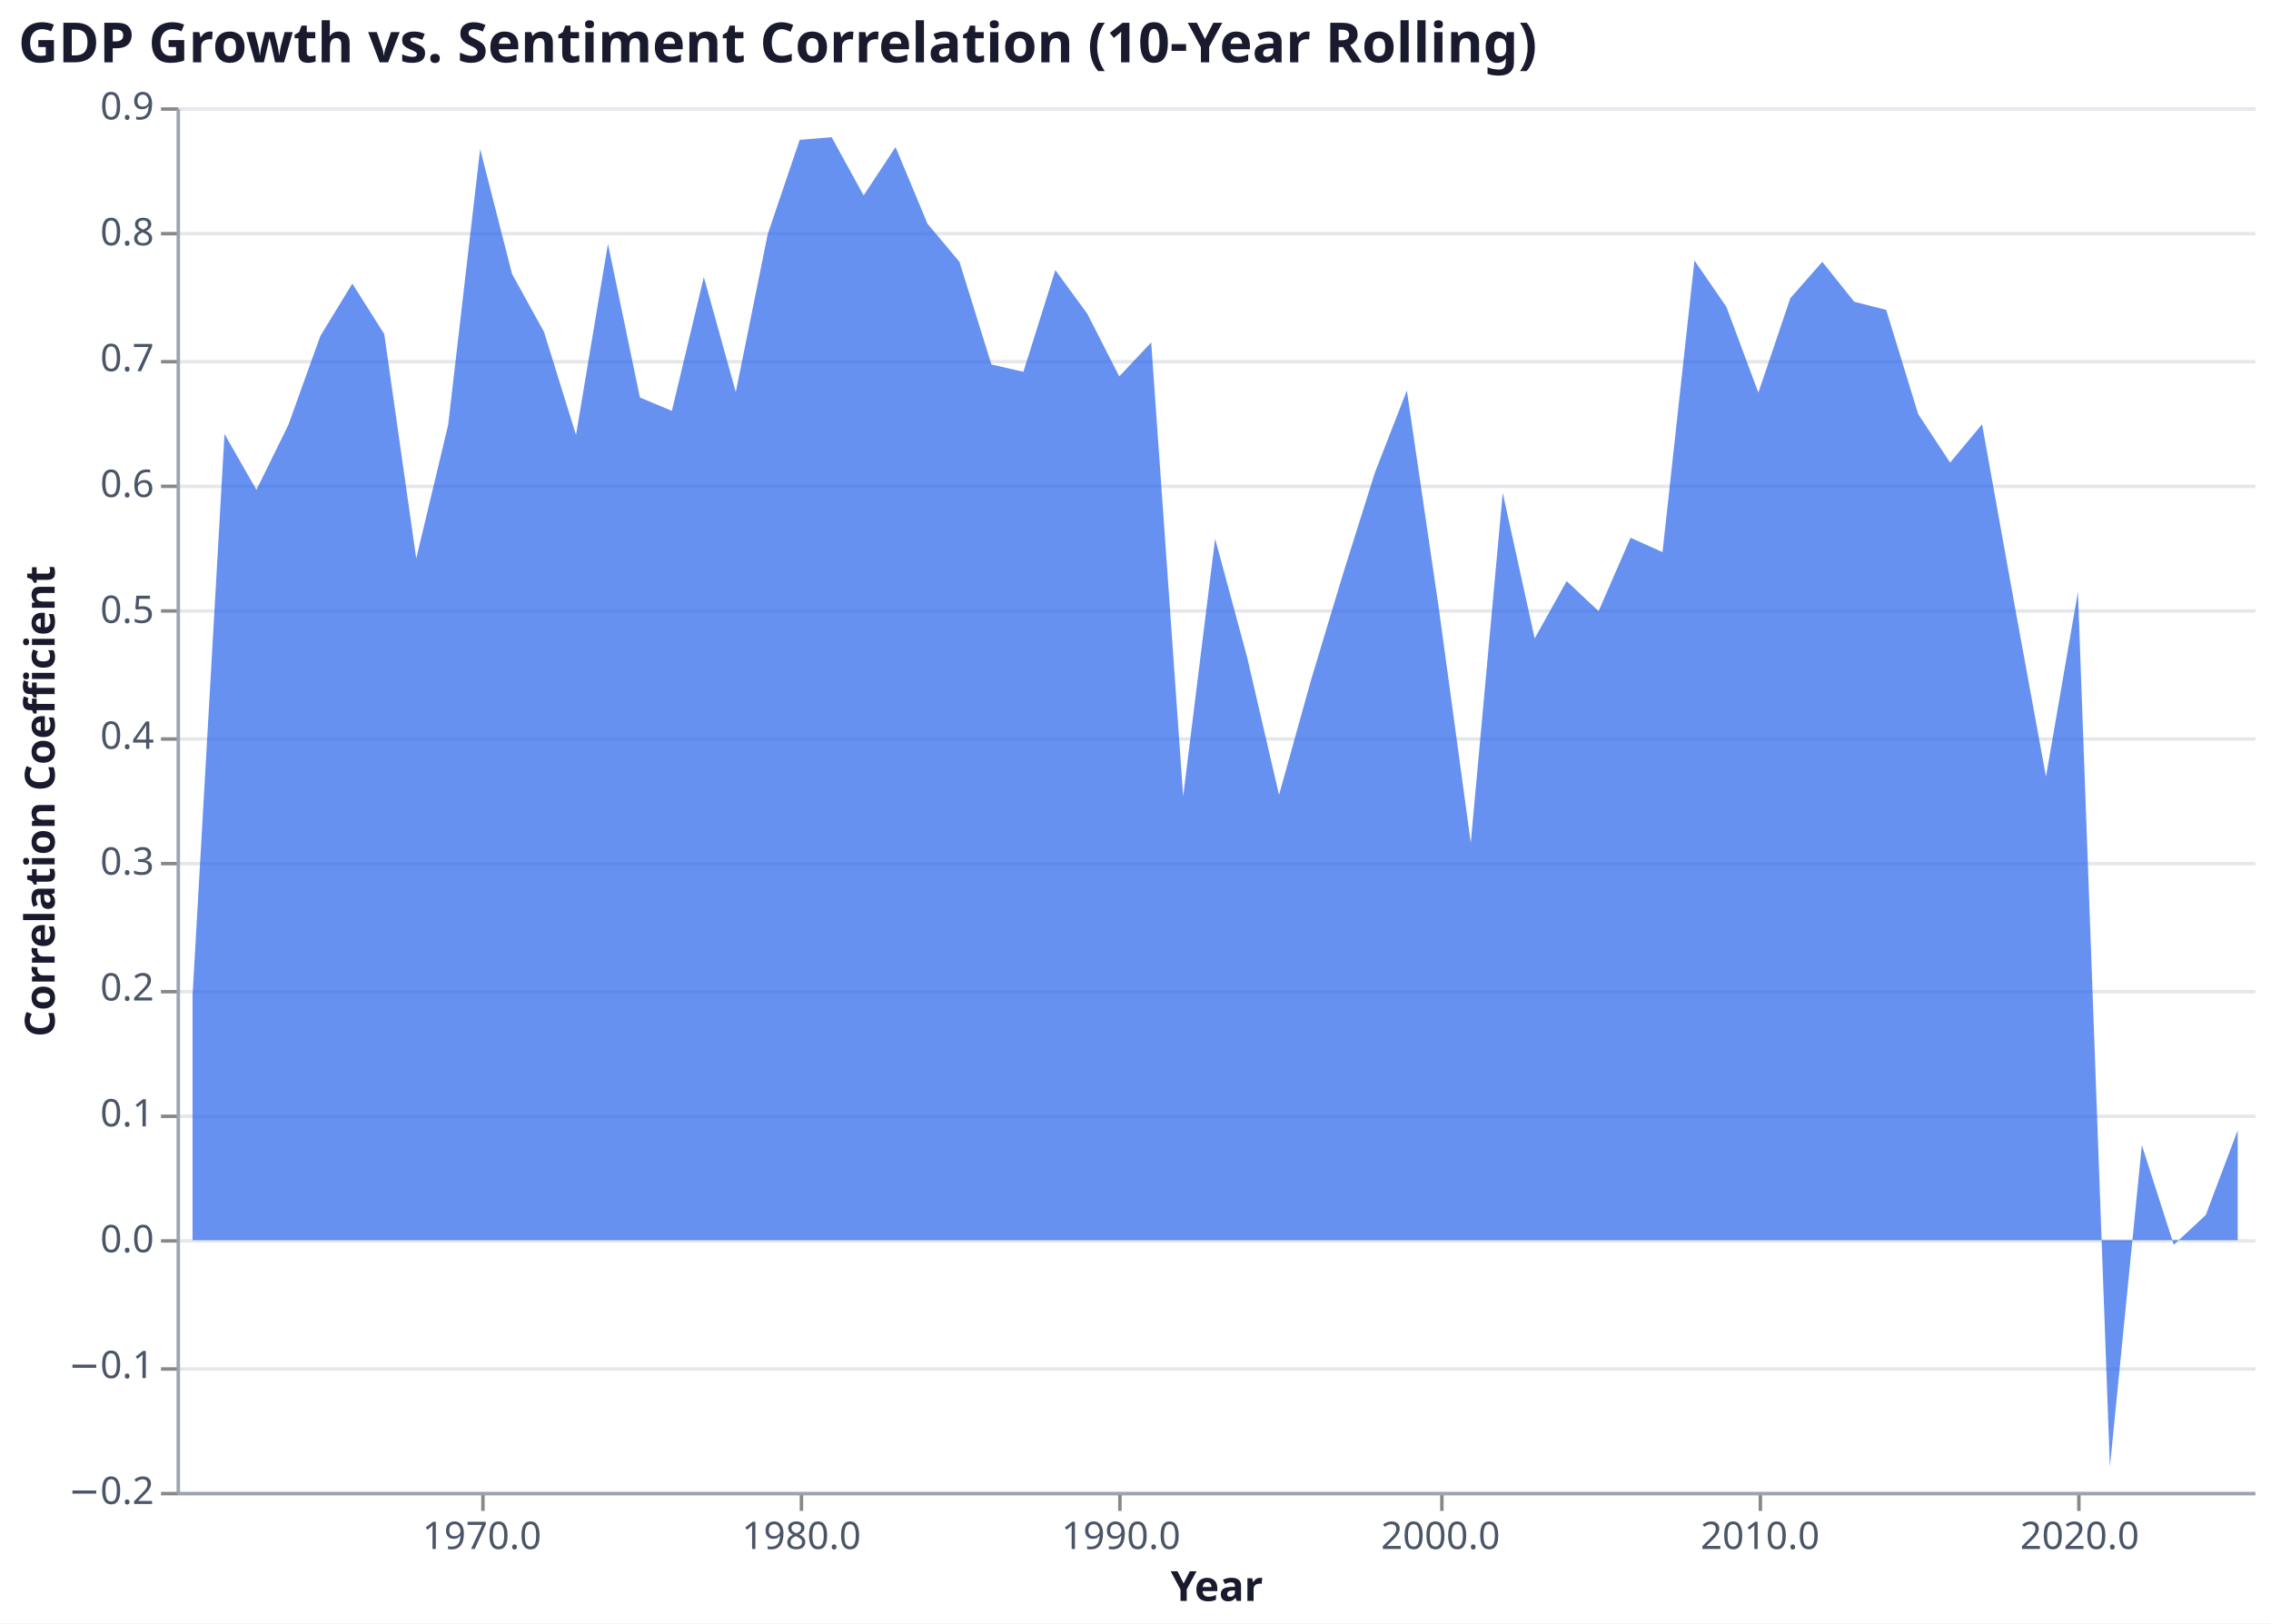
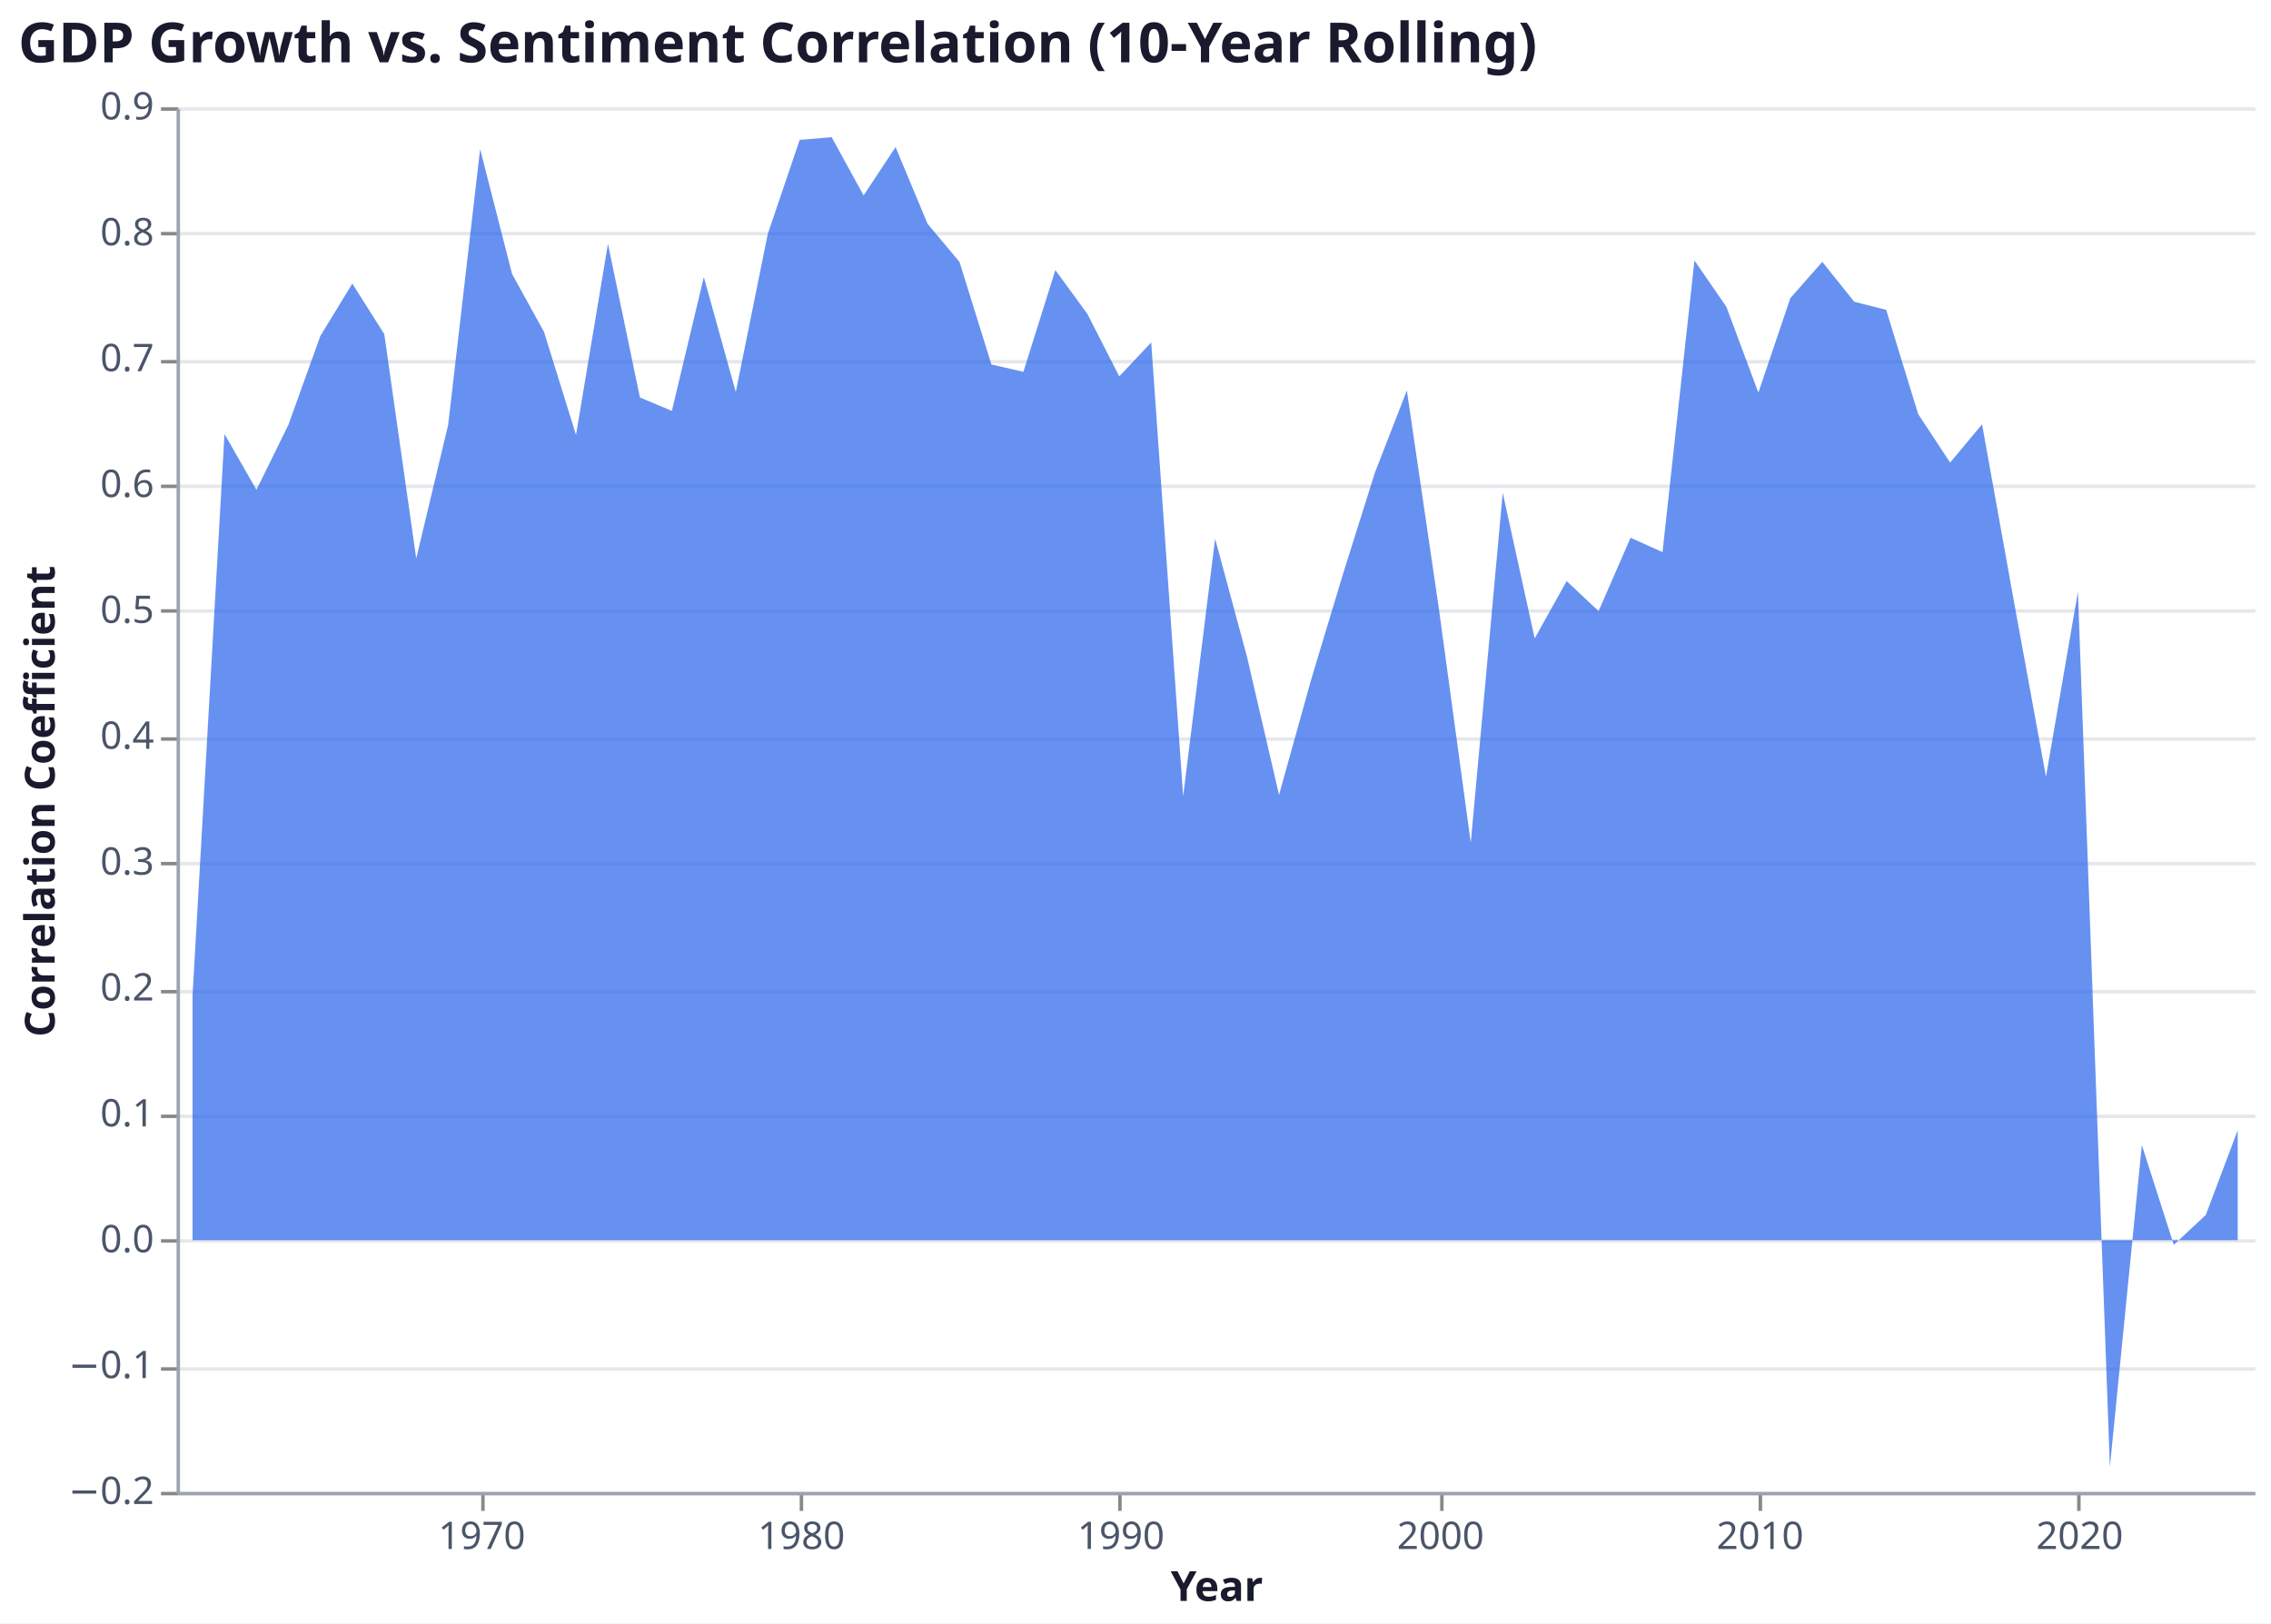
<svg xmlns="http://www.w3.org/2000/svg" version="1.1" class="marks" width="656" height="469" viewBox="0 0 656 469">
  <rect width="656" height="469" fill="white" />
  <g fill="none" stroke-miterlimit="10" transform="translate(51,31)">
    <g class="mark-group role-frame root" role="graphics-object" aria-roledescription="group mark container">
      <g transform="translate(0,0)">
        <path class="background" aria-hidden="true" d="M0,0h600v400h-600Z" stroke="#ddd" stroke-width="0" />
        <g>
          <g class="mark-group role-axis" aria-hidden="true">
            <g transform="translate(0.5,0.5)">
              <path class="background" aria-hidden="true" d="M0,0h0v0h0Z" pointer-events="none" />
              <g>
                <g class="mark-rule role-axis-grid" pointer-events="none">
                  <line transform="translate(0,400)" x2="600" y2="0" stroke="#e5e7eb" stroke-width="1" opacity="1" />
                  <line transform="translate(0,364)" x2="600" y2="0" stroke="#e5e7eb" stroke-width="1" opacity="1" />
                  <line transform="translate(0,327)" x2="600" y2="0" stroke="#e5e7eb" stroke-width="1" opacity="1" />
                  <line transform="translate(0,291)" x2="600" y2="0" stroke="#e5e7eb" stroke-width="1" opacity="1" />
                  <line transform="translate(0,255)" x2="600" y2="0" stroke="#e5e7eb" stroke-width="1" opacity="1" />
                  <line transform="translate(0,218)" x2="600" y2="0" stroke="#e5e7eb" stroke-width="1" opacity="1" />
                  <line transform="translate(0,182)" x2="600" y2="0" stroke="#e5e7eb" stroke-width="1" opacity="1" />
                  <line transform="translate(0,145)" x2="600" y2="0" stroke="#e5e7eb" stroke-width="1" opacity="1" />
                  <line transform="translate(0,109)" x2="600" y2="0" stroke="#e5e7eb" stroke-width="1" opacity="1" />
                  <line transform="translate(0,73)" x2="600" y2="0" stroke="#e5e7eb" stroke-width="1" opacity="1" />
                  <line transform="translate(0,36)" x2="600" y2="0" stroke="#e5e7eb" stroke-width="1" opacity="1" />
                  <line transform="translate(0,0)" x2="600" y2="0" stroke="#e5e7eb" stroke-width="1" opacity="1" />
                </g>
              </g>
              <path class="foreground" aria-hidden="true" d="" pointer-events="none" display="none" />
            </g>
          </g>
-           <g class="mark-group role-axis" role="graphics-symbol" aria-roledescription="axis" aria-label="X-axis titled 'Year' for a discrete scale with 65 values: 1961.0, 1962.0, 1963.0, 1964.0, 1965.0, ending with 2025.0">
+           <g class="mark-group role-axis" role="graphics-symbol" aria-roledescription="axis" aria-label="X-axis titled 'Year' for a discrete scale with 65 values: 1961, 1962, 1963, 1964, 1965, ending with 2025">
            <g transform="translate(0.5,400.5)">
              <path class="background" aria-hidden="true" d="M0,0h0v0h0Z" pointer-events="none" />
              <g>
                <g class="mark-rule role-axis-tick" pointer-events="none">
                  <line transform="translate(88,0)" x2="0" y2="5" stroke="#888" stroke-width="1" opacity="1" />
                  <line transform="translate(180,0)" x2="0" y2="5" stroke="#888" stroke-width="1" opacity="1" />
                  <line transform="translate(272,0)" x2="0" y2="5" stroke="#888" stroke-width="1" opacity="1" />
                  <line transform="translate(365,0)" x2="0" y2="5" stroke="#888" stroke-width="1" opacity="1" />
                  <line transform="translate(457,0)" x2="0" y2="5" stroke="#888" stroke-width="1" opacity="1" />
                  <line transform="translate(549,0)" x2="0" y2="5" stroke="#888" stroke-width="1" opacity="1" />
                </g>
                <g class="mark-text role-axis-label" pointer-events="none">
-                   <text text-anchor="middle" transform="translate(87.69231,16)" font-family="Lexend, system-ui, sans-serif" font-size="11px" fill="#4a5568" opacity="1">1970.0</text>
-                   <text text-anchor="middle" transform="translate(180,16)" font-family="Lexend, system-ui, sans-serif" font-size="11px" fill="#4a5568" opacity="1">1980.0</text>
-                   <text text-anchor="middle" transform="translate(272.3077,16)" font-family="Lexend, system-ui, sans-serif" font-size="11px" fill="#4a5568" opacity="1">1990.0</text>
-                   <text text-anchor="middle" transform="translate(364.6154,16)" font-family="Lexend, system-ui, sans-serif" font-size="11px" fill="#4a5568" opacity="1">2000.0</text>
-                   <text text-anchor="middle" transform="translate(456.9231,16)" font-family="Lexend, system-ui, sans-serif" font-size="11px" fill="#4a5568" opacity="1">2010.0</text>
-                   <text text-anchor="middle" transform="translate(549.2308,16)" font-family="Lexend, system-ui, sans-serif" font-size="11px" fill="#4a5568" opacity="1">2020.0</text>
+                   <text text-anchor="middle" transform="translate(87.69231,16)" font-family="Lexend, system-ui, sans-serif" font-size="11px" fill="#4a5568" opacity="1">1970</text>
+                   <text text-anchor="middle" transform="translate(180,16)" font-family="Lexend, system-ui, sans-serif" font-size="11px" fill="#4a5568" opacity="1">1980</text>
+                   <text text-anchor="middle" transform="translate(272.3077,16)" font-family="Lexend, system-ui, sans-serif" font-size="11px" fill="#4a5568" opacity="1">1990</text>
+                   <text text-anchor="middle" transform="translate(364.6154,16)" font-family="Lexend, system-ui, sans-serif" font-size="11px" fill="#4a5568" opacity="1">2000</text>
+                   <text text-anchor="middle" transform="translate(456.9231,16)" font-family="Lexend, system-ui, sans-serif" font-size="11px" fill="#4a5568" opacity="1">2010</text>
+                   <text text-anchor="middle" transform="translate(549.2308,16)" font-family="Lexend, system-ui, sans-serif" font-size="11px" fill="#4a5568" opacity="1">2020</text>
                </g>
                <g class="mark-rule role-axis-domain" pointer-events="none">
                  <line transform="translate(0,0)" x2="600" y2="0" stroke="#9ca3af" stroke-width="1" opacity="1" />
                </g>
                <g class="mark-text role-axis-title" pointer-events="none">
                  <text text-anchor="middle" transform="translate(300,31)" font-family="Lexend, system-ui, sans-serif" font-size="12px" font-weight="bold" fill="#1a1a2e" opacity="1">Year</text>
                </g>
              </g>
              <path class="foreground" aria-hidden="true" d="" pointer-events="none" display="none" />
            </g>
          </g>
          <g class="mark-group role-axis" role="graphics-symbol" aria-roledescription="axis" aria-label="Y-axis titled 'Correlation Coefficient' for a linear scale with values from −0.2 to 0.9">
            <g transform="translate(0.5,0.5)">
              <path class="background" aria-hidden="true" d="M0,0h0v0h0Z" pointer-events="none" />
              <g>
                <g class="mark-rule role-axis-tick" pointer-events="none">
                  <line transform="translate(0,400)" x2="-5" y2="0" stroke="#888" stroke-width="1" opacity="1" />
                  <line transform="translate(0,364)" x2="-5" y2="0" stroke="#888" stroke-width="1" opacity="1" />
                  <line transform="translate(0,327)" x2="-5" y2="0" stroke="#888" stroke-width="1" opacity="1" />
                  <line transform="translate(0,291)" x2="-5" y2="0" stroke="#888" stroke-width="1" opacity="1" />
                  <line transform="translate(0,255)" x2="-5" y2="0" stroke="#888" stroke-width="1" opacity="1" />
                  <line transform="translate(0,218)" x2="-5" y2="0" stroke="#888" stroke-width="1" opacity="1" />
                  <line transform="translate(0,182)" x2="-5" y2="0" stroke="#888" stroke-width="1" opacity="1" />
                  <line transform="translate(0,145)" x2="-5" y2="0" stroke="#888" stroke-width="1" opacity="1" />
                  <line transform="translate(0,109)" x2="-5" y2="0" stroke="#888" stroke-width="1" opacity="1" />
                  <line transform="translate(0,73)" x2="-5" y2="0" stroke="#888" stroke-width="1" opacity="1" />
                  <line transform="translate(0,36)" x2="-5" y2="0" stroke="#888" stroke-width="1" opacity="1" />
                  <line transform="translate(0,0)" x2="-5" y2="0" stroke="#888" stroke-width="1" opacity="1" />
                </g>
                <g class="mark-text role-axis-label" pointer-events="none">
                  <text text-anchor="end" transform="translate(-7,403)" font-family="Lexend, system-ui, sans-serif" font-size="11px" fill="#4a5568" opacity="1">−0.2</text>
                  <text text-anchor="end" transform="translate(-7,366.6364)" font-family="Lexend, system-ui, sans-serif" font-size="11px" fill="#4a5568" opacity="1">−0.1</text>
                  <text text-anchor="end" transform="translate(-7,330.2727)" font-family="Lexend, system-ui, sans-serif" font-size="11px" fill="#4a5568" opacity="1">0.0</text>
                  <text text-anchor="end" transform="translate(-7,293.9091)" font-family="Lexend, system-ui, sans-serif" font-size="11px" fill="#4a5568" opacity="1">0.1</text>
                  <text text-anchor="end" transform="translate(-7,257.5455)" font-family="Lexend, system-ui, sans-serif" font-size="11px" fill="#4a5568" opacity="1">0.2</text>
                  <text text-anchor="end" transform="translate(-7,221.1818)" font-family="Lexend, system-ui, sans-serif" font-size="11px" fill="#4a5568" opacity="1">0.3</text>
                  <text text-anchor="end" transform="translate(-7,184.8182)" font-family="Lexend, system-ui, sans-serif" font-size="11px" fill="#4a5568" opacity="1">0.4</text>
                  <text text-anchor="end" transform="translate(-7,148.4545)" font-family="Lexend, system-ui, sans-serif" font-size="11px" fill="#4a5568" opacity="1">0.5</text>
                  <text text-anchor="end" transform="translate(-7,112.0909)" font-family="Lexend, system-ui, sans-serif" font-size="11px" fill="#4a5568" opacity="1">0.6</text>
                  <text text-anchor="end" transform="translate(-7,75.72727)" font-family="Lexend, system-ui, sans-serif" font-size="11px" fill="#4a5568" opacity="1">0.7</text>
                  <text text-anchor="end" transform="translate(-7,39.36364)" font-family="Lexend, system-ui, sans-serif" font-size="11px" fill="#4a5568" opacity="1">0.8</text>
                  <text text-anchor="end" transform="translate(-7,3)" font-family="Lexend, system-ui, sans-serif" font-size="11px" fill="#4a5568" opacity="1">0.9</text>
                </g>
                <g class="mark-rule role-axis-domain" pointer-events="none">
                  <line transform="translate(0,400)" x2="0" y2="-400" stroke="#9ca3af" stroke-width="1" opacity="1" />
                </g>
                <g class="mark-text role-axis-title" pointer-events="none">
                  <text text-anchor="middle" transform="translate(-32.71533,200) rotate(-90) translate(0,-3)" font-family="Lexend, system-ui, sans-serif" font-size="12px" font-weight="bold" fill="#1a1a2e" opacity="1">Correlation Coefficient</text>
                </g>
              </g>
              <path class="foreground" aria-hidden="true" d="" pointer-events="none" display="none" />
            </g>
          </g>
          <g class="mark-area role-mark marks" role="graphics-object" aria-roledescription="area mark container">
-             <path aria-label="Year: 1961.0; Correlation Coefficient: 0.194195043455" role="graphics-symbol" aria-roledescription="area mark" d="M4.615,256.656L13.846,94.378L23.077,110.516L32.308,91.727L41.538,66.053L50.769,50.925L60,65.519L69.231,130.346L78.462,91.71L87.692,12.074L96.923,48.166L106.154,64.911L115.385,94.656L124.615,39.448L133.846,83.83L143.077,87.702L152.308,49.036L161.538,82.262L170.769,36.616L180,9.404L189.231,8.633L198.462,25.454L207.692,11.488L216.923,33.64L226.154,44.65L235.385,74.299L244.615,76.415L253.846,47.027L263.077,59.645L272.308,77.737L281.538,67.925L290.769,199.033L300,124.637L309.231,158.823L318.462,198.628L327.692,165.498L336.923,134.865L346.154,105.536L355.385,81.809L364.615,144.704L373.846,212.467L383.077,111.369L392.308,153.433L401.538,136.875L410.769,145.551L420,124.354L429.231,128.509L438.462,44.253L447.692,57.655L456.923,82.437L466.154,55.133L475.385,44.649L484.615,56.175L493.846,58.521L503.077,88.611L512.308,102.645L521.538,91.578L530.769,142.905L540,193.379L549.231,139.952L558.462,392.784L567.692,299.812L576.923,328.625L586.154,320.006L595.385,295.518L595.385,327.273L586.154,327.273L576.923,327.273L567.692,327.273L558.462,327.273L549.231,327.273L540,327.273L530.769,327.273L521.538,327.273L512.308,327.273L503.077,327.273L493.846,327.273L484.615,327.273L475.385,327.273L466.154,327.273L456.923,327.273L447.692,327.273L438.462,327.273L429.231,327.273L420,327.273L410.769,327.273L401.538,327.273L392.308,327.273L383.077,327.273L373.846,327.273L364.615,327.273L355.385,327.273L346.154,327.273L336.923,327.273L327.692,327.273L318.462,327.273L309.231,327.273L300,327.273L290.769,327.273L281.538,327.273L272.308,327.273L263.077,327.273L253.846,327.273L244.615,327.273L235.385,327.273L226.154,327.273L216.923,327.273L207.692,327.273L198.462,327.273L189.231,327.273L180,327.273L170.769,327.273L161.538,327.273L152.308,327.273L143.077,327.273L133.846,327.273L124.615,327.273L115.385,327.273L106.154,327.273L96.923,327.273L87.692,327.273L78.462,327.273L69.231,327.273L60,327.273L50.769,327.273L41.538,327.273L32.308,327.273L23.077,327.273L13.846,327.273L4.615,327.273Z" fill="#2563eb" opacity="0.7" />
+             <path aria-label="Year: 1961; Correlation Coefficient: 0.194195043455" role="graphics-symbol" aria-roledescription="area mark" d="M4.615,256.656L13.846,94.378L23.077,110.516L32.308,91.727L41.538,66.053L50.769,50.925L60,65.519L69.231,130.346L78.462,91.71L87.692,12.074L96.923,48.166L106.154,64.911L115.385,94.656L124.615,39.448L133.846,83.83L143.077,87.702L152.308,49.036L161.538,82.262L170.769,36.616L180,9.404L189.231,8.633L198.462,25.454L207.692,11.488L216.923,33.64L226.154,44.65L235.385,74.299L244.615,76.415L253.846,47.027L263.077,59.645L272.308,77.737L281.538,67.925L290.769,199.033L300,124.637L309.231,158.823L318.462,198.628L327.692,165.498L336.923,134.865L346.154,105.536L355.385,81.809L364.615,144.704L373.846,212.467L383.077,111.369L392.308,153.433L401.538,136.875L410.769,145.551L420,124.354L429.231,128.509L438.462,44.253L447.692,57.655L456.923,82.437L466.154,55.133L475.385,44.649L484.615,56.175L493.846,58.521L503.077,88.611L512.308,102.645L521.538,91.578L530.769,142.905L540,193.379L549.231,139.952L558.462,392.784L567.692,299.812L576.923,328.625L586.154,320.006L595.385,295.518L595.385,327.273L586.154,327.273L576.923,327.273L567.692,327.273L558.462,327.273L549.231,327.273L540,327.273L530.769,327.273L521.538,327.273L512.308,327.273L503.077,327.273L493.846,327.273L484.615,327.273L475.385,327.273L466.154,327.273L456.923,327.273L447.692,327.273L438.462,327.273L429.231,327.273L420,327.273L410.769,327.273L401.538,327.273L392.308,327.273L383.077,327.273L373.846,327.273L364.615,327.273L355.385,327.273L346.154,327.273L336.923,327.273L327.692,327.273L318.462,327.273L309.231,327.273L300,327.273L290.769,327.273L281.538,327.273L272.308,327.273L263.077,327.273L253.846,327.273L244.615,327.273L235.385,327.273L226.154,327.273L216.923,327.273L207.692,327.273L198.462,327.273L189.231,327.273L180,327.273L170.769,327.273L161.538,327.273L152.308,327.273L143.077,327.273L133.846,327.273L124.615,327.273L115.385,327.273L106.154,327.273L96.923,327.273L87.692,327.273L78.462,327.273L69.231,327.273L60,327.273L50.769,327.273L41.538,327.273L32.308,327.273L23.077,327.273L13.846,327.273L4.615,327.273Z" fill="#2563eb" opacity="0.7" />
          </g>
          <g class="mark-group role-title">
            <g transform="translate(-45.71533,-26)">
              <path class="background" aria-hidden="true" d="M0,0h0v0h0Z" pointer-events="none" />
              <g>
                <g class="mark-text role-title-text" role="graphics-symbol" aria-roledescription="title" aria-label="Title text 'GDP Growth vs. Sentiment Correlation (10-Year Rolling)'" pointer-events="none">
                  <text text-anchor="start" transform="translate(0,13)" font-family="Lexend, system-ui, sans-serif" font-size="16px" font-weight="600" fill="#1a1a2e" opacity="1">GDP Growth vs. Sentiment Correlation (10-Year Rolling)</text>
                </g>
              </g>
              <path class="foreground" aria-hidden="true" d="" pointer-events="none" display="none" />
            </g>
          </g>
        </g>
        <path class="foreground" aria-hidden="true" d="" display="none" />
      </g>
    </g>
  </g>
</svg>
